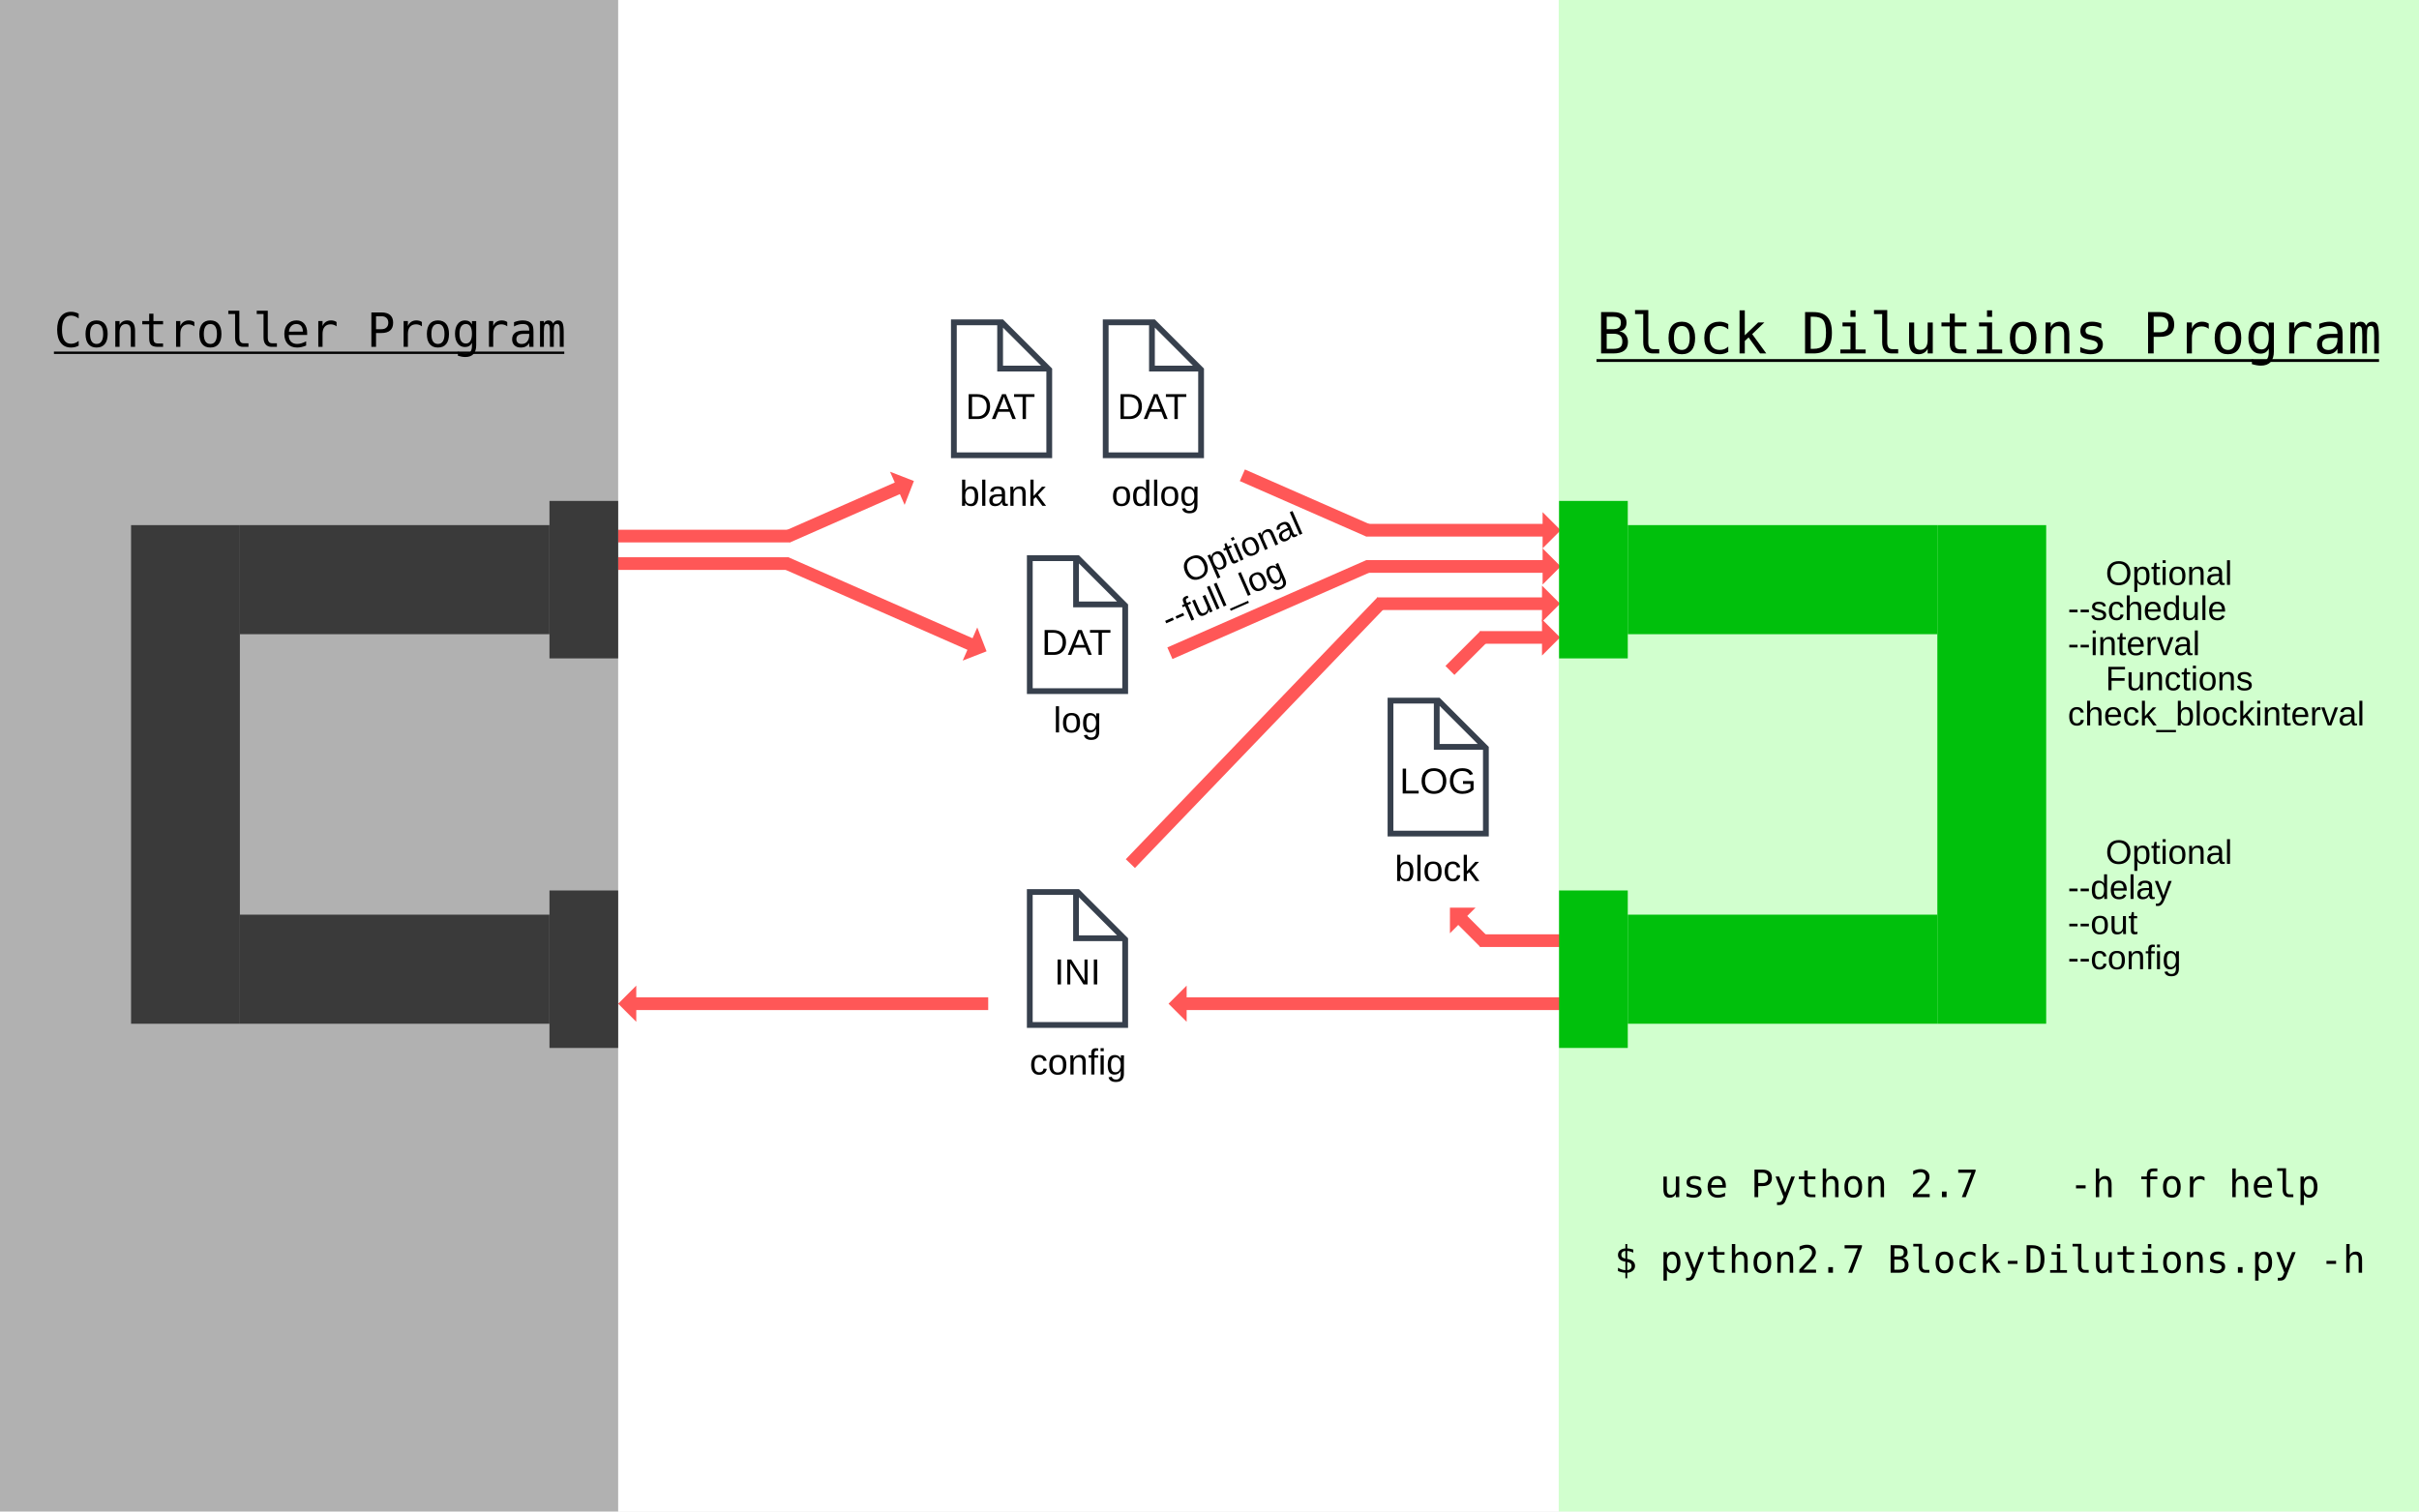
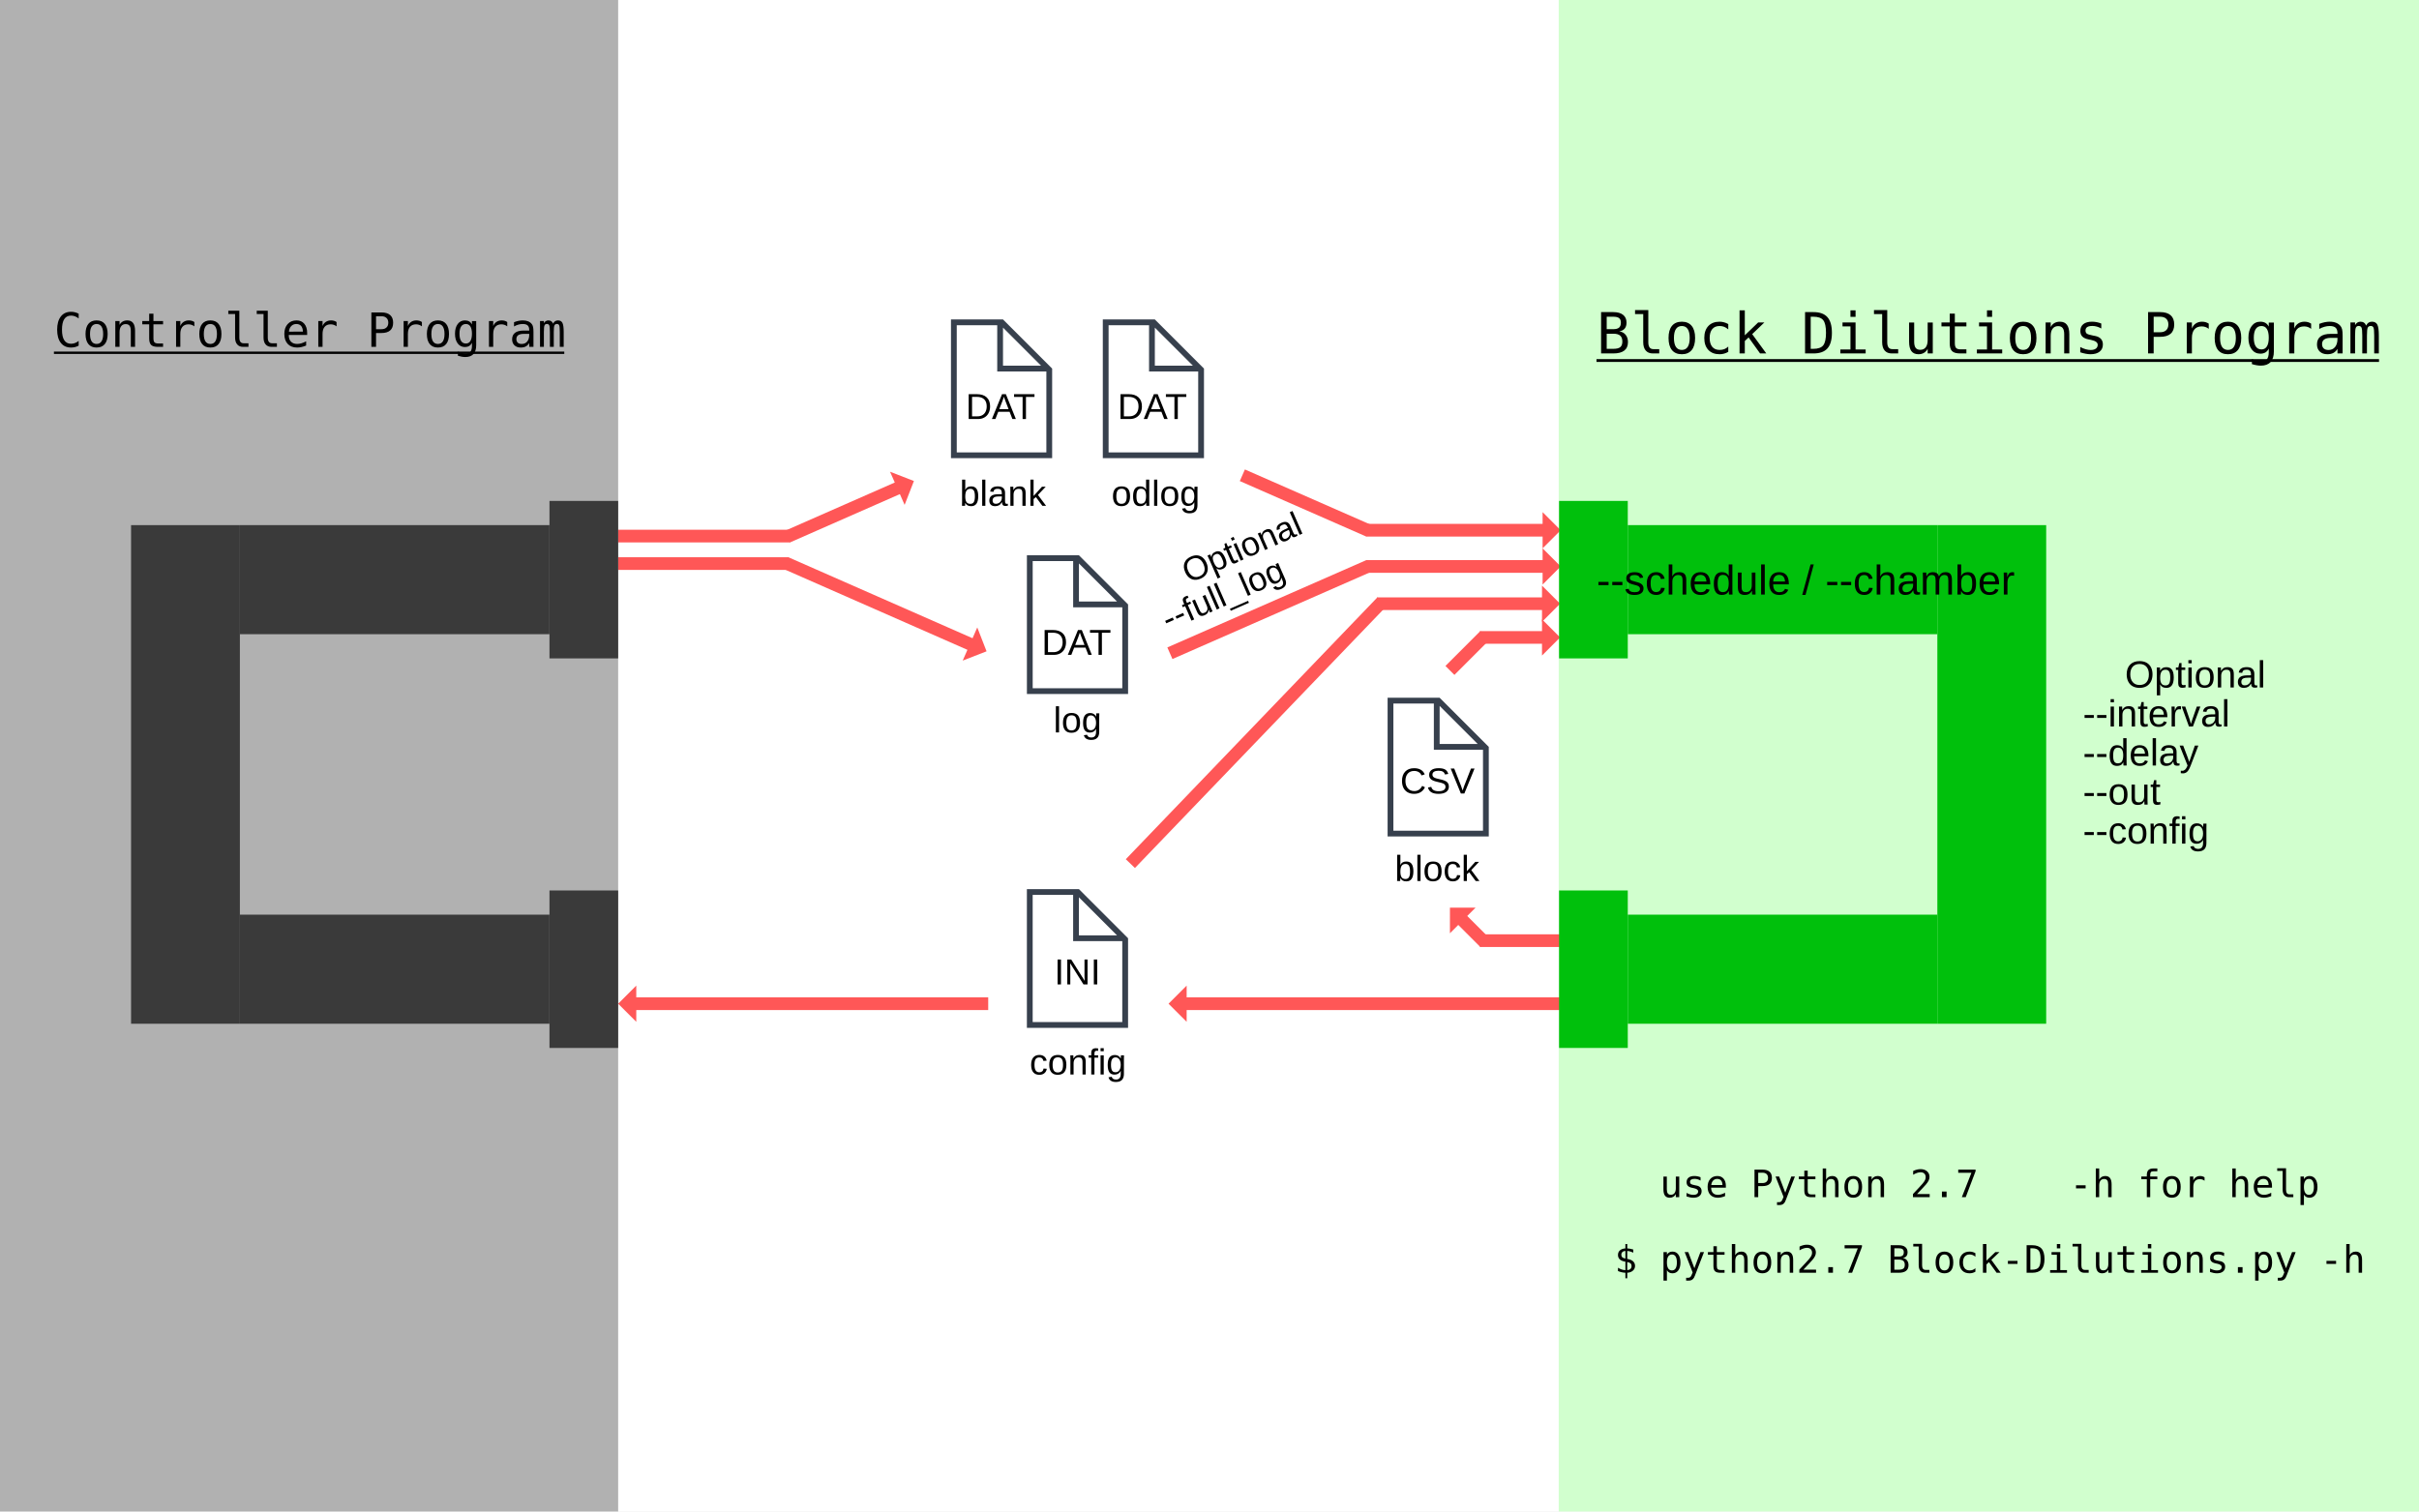
<svg xmlns="http://www.w3.org/2000/svg" width="100%" height="100%" viewBox="0 0 1280 800" version="1.1" xml:space="preserve" style="fill-rule:evenodd;clip-rule:evenodd;stroke-linejoin:round;stroke-miterlimit:1.414;">
  <g id="Background">
    <g transform="matrix(0.532422,0,0,0.32254,-20.2872,0)">
      <rect x="0" y="0" width="2480.32" height="2480.32" style="fill:white;" />
    </g>
    <g transform="matrix(0.759781,0,0,1,0,0)">
      <rect x="0" y="0" width="430.512" height="800" style="fill:rgb(177,177,177);" />
    </g>
    <g transform="matrix(1.05737,0,0,1,824.787,0)">
      <rect x="0" y="0" width="430.512" height="800" style="fill:rgb(209,255,206);" />
    </g>
  </g>
  <g id="Arrows" transform="matrix(1.21649,0,0,1.21649,-208.414,-76.7072)">
    <g transform="matrix(0.184011,-0.08094,-0.0664179,-0.150996,505.247,506.738)">
      <path d="M460.244,1162.19L460.244,1128.75L719.931,1128.75L719.931,1097.7L759.126,1145.47L719.931,1193.23L719.931,1162.19L460.244,1162.19Z" style="fill:rgb(255,87,87);" />
    </g>
    <g transform="matrix(0.184072,0.0808019,0.0663046,-0.151046,551.05,405.662)">
      <rect x="460.244" y="1128.75" width="298.882" height="33.435" style="fill:rgb(255,87,87);" />
    </g>
    <g transform="matrix(0.250654,7.97601e-18,2.24972e-17,-0.164958,324.848,485.245)">
      <rect x="460.244" y="1128.75" width="298.882" height="33.435" style="fill:rgb(255,87,87);" />
    </g>
    <g transform="matrix(0.283101,9.00847e-18,2.24972e-17,-0.164958,635.286,482.704)">
      <path d="M460.244,1162.19L460.244,1128.75L731.294,1128.75L731.294,1097.7L759.126,1145.47L731.294,1193.23L731.294,1162.19L460.244,1162.19Z" style="fill:rgb(255,87,87);" />
    </g>
    <g transform="matrix(0.116628,-3.71118e-18,2.24972e-17,0.164958,761.402,283.361)">
      <rect x="460.244" y="1128.75" width="298.882" height="33.435" style="fill:rgb(255,87,87);" />
    </g>
    <g transform="matrix(0.289528,-0.127094,0.0663046,0.151046,470.995,232.739)">
      <rect x="460.244" y="1128.75" width="298.882" height="33.435" style="fill:rgb(255,87,87);" />
    </g>
    <g transform="matrix(0.366241,-0.381252,0.118961,0.114278,358.18,483.361)">
      <rect x="460.244" y="1128.75" width="298.882" height="33.435" style="fill:rgb(255,87,87);" />
    </g>
    <g transform="matrix(0.266312,-5.43434e-17,-9.02056e-17,-0.164958,647.773,514.666)">
      <path d="M460.244,1162.19L460.244,1128.75L729.54,1128.75L729.54,1097.7L759.126,1145.47L729.54,1193.23L729.54,1162.19L460.244,1162.19Z" style="fill:rgb(255,87,87);" />
    </g>
    <g transform="matrix(0.0507516,0.0507516,0.116643,-0.116643,645.044,568.208)">
      <path d="M570.021,1162.19L570.021,1193.23L460.244,1145.47L570.021,1097.7L570.021,1128.75L759.126,1128.75L759.126,1162.19L570.021,1162.19Z" style="fill:rgb(255,87,87);" />
    </g>
    <g transform="matrix(0.116628,3.71118e-18,2.24972e-17,-0.164958,761.402,529.34)">
      <path d="M460.244,1162.19L460.244,1128.75L691.568,1128.75L691.568,1097.7L759.126,1145.47L691.568,1193.23L691.568,1162.19L460.244,1162.19Z" style="fill:rgb(255,87,87);" />
    </g>
    <g transform="matrix(0.0507516,-0.0507516,0.116643,0.116643,645.044,244.493)">
      <rect x="460.244" y="1128.75" width="298.882" height="33.435" style="fill:rgb(255,87,87);" />
    </g>
    <g transform="matrix(0.283101,-9.00847e-18,2.24972e-17,0.164958,635.286,120.553)">
      <path d="M460.244,1162.19L460.244,1128.75L731.294,1128.75L731.294,1097.7L759.126,1145.47L731.294,1193.23L731.294,1162.19L460.244,1162.19Z" style="fill:rgb(255,87,87);" />
    </g>
    <g transform="matrix(0.292138,0.128501,-0.0664179,0.150996,454.766,75.9227)">
      <path d="M460.244,1162.19L460.244,1128.75L734.438,1128.75L734.438,1097.7L759.126,1145.47L734.438,1193.23L734.438,1162.19L460.244,1162.19Z" style="fill:rgb(255,87,87);" />
    </g>
    <g transform="matrix(0.248258,-7.89974e-18,2.24972e-17,0.164958,325.951,119.305)">
      <rect x="460.244" y="1128.75" width="298.882" height="33.435" style="fill:rgb(255,87,87);" />
    </g>
    <g transform="matrix(0.538549,-1.7137e-17,2.24972e-17,0.164958,192.346,310.795)">
      <path d="M474.874,1162.19L474.874,1193.23L460.244,1145.47L474.874,1097.7L474.874,1128.75L759.126,1128.75L759.126,1162.19L474.874,1162.19Z" style="fill:rgb(255,87,87);" />
    </g>
    <g transform="matrix(0.570995,-1.81695e-17,2.24972e-17,0.164958,416.813,310.795)">
      <path d="M474.043,1162.19L474.043,1193.23L460.244,1145.47L474.043,1097.7L474.043,1128.75L759.126,1128.75L759.126,1162.19L474.043,1162.19Z" style="fill:rgb(255,87,87);" />
    </g>
  </g>
  <g id="Block-Dilutions" transform="matrix(-1.79345e-16,-0.976309,0.976309,-1.79345e-16,-50.9781,1333.67)">
    <g transform="matrix(0.29539,0,0,0.997532,652.67,2.72045)">
      <rect x="536.164" y="1102.23" width="915.095" height="59.13" style="fill:rgb(0,192,12);" />
    </g>
    <g transform="matrix(6.28581e-17,-1.02655,0.789021,4.83136e-17,157.437,1447.61)">
      <rect x="499.895" y="1079.4" width="36.27" height="108.199" style="fill:rgb(0,192,12);" />
    </g>
    <g transform="matrix(6.28581e-17,-1.02655,0.789021,4.83136e-17,-53.7414,1447.61)">
      <rect x="499.895" y="1079.4" width="36.27" height="108.199" style="fill:rgb(0,192,12);" />
    </g>
    <g transform="matrix(1,0,0,0.472282,0,581.666)">
      <rect x="1022.23" y="746.962" width="59.132" height="355.267" style="fill:rgb(0,192,12);" />
    </g>
    <g transform="matrix(1,0,0,0.472282,-211.178,581.666)">
      <rect x="1022.23" y="746.962" width="59.132" height="355.267" style="fill:rgb(0,192,12);" />
    </g>
  </g>
  <g id="Controller" transform="matrix(1.79345e-16,-0.976309,-0.976309,-1.79345e-16,1203.05,1333.67)">
    <g transform="matrix(0.29539,0,0,0.997532,652.67,2.72045)">
      <rect x="536.164" y="1102.23" width="915.095" height="59.13" style="fill:rgb(58,58,58);" />
    </g>
    <g transform="matrix(6.28581e-17,-1.02655,0.789021,4.83136e-17,157.437,1447.61)">
      <rect x="499.895" y="1079.4" width="36.27" height="108.199" style="fill:rgb(58,58,58);" />
    </g>
    <g transform="matrix(6.28581e-17,-1.02655,0.789021,4.83136e-17,-53.7414,1447.61)">
      <rect x="499.895" y="1079.4" width="36.27" height="108.199" style="fill:rgb(58,58,58);" />
    </g>
    <g transform="matrix(1,0,0,0.472282,0,581.666)">
      <rect x="1022.23" y="746.962" width="59.132" height="355.267" style="fill:rgb(58,58,58);" />
    </g>
    <g transform="matrix(1,0,0,0.472282,-211.178,581.666)">
      <rect x="1022.23" y="746.962" width="59.132" height="355.267" style="fill:rgb(58,58,58);" />
    </g>
  </g>
  <g id="Files" transform="matrix(1.21649,0,0,1.21649,-208.414,-76.7072)">
    <g id="odlog" transform="matrix(0.571633,0,0,0.571633,178.707,-199.242)">
      <g transform="matrix(0.211242,0,0,0.211242,810.641,700.687)">
        <path d="M438.247,183.129L261.315,6.196L246.123,6.196L240.49,6.196L73.888,6.196L73.888,506L438.328,506L438.328,183.16L438.247,183.129ZM261.315,35.645L398.468,172.797L261.315,172.797L261.315,35.645ZM94.713,485.175L94.713,27.021L240.49,27.021L240.49,193.622L417.504,193.622L417.504,485.174L94.713,485.174L94.713,485.175Z" style="fill:rgb(55,64,77);fill-rule:nonzero;" />
      </g>
      <g transform="matrix(0.646062,0,0,0.646062,645.924,79.4984)">
        <text x="296.493px" y="1080.84px" style="font-family:'ArialMT', 'Arial', sans-serif;font-size:42.566px;">DA<tspan x="352.464px " y="1080.84px ">T</tspan>
        </text>
      </g>
      <g transform="matrix(0.646062,0,0,0.646062,641.295,145.558)">
        <text x="296.493px" y="1080.84px" style="font-family:'ArialMT', 'Arial', sans-serif;font-size:42.566px;">odlog</text>
      </g>
    </g>
    <g id="blank" transform="matrix(0.571633,0,0,0.571633,112.664,-199.242)">
      <g transform="matrix(0.211242,0,0,0.211242,810.641,700.687)">
        <path d="M438.247,183.129L261.315,6.196L246.123,6.196L240.49,6.196L73.888,6.196L73.888,506L438.328,506L438.328,183.16L438.247,183.129ZM261.315,35.645L398.468,172.797L261.315,172.797L261.315,35.645ZM94.713,485.175L94.713,27.021L240.49,27.021L240.49,193.622L417.504,193.622L417.504,485.174L94.713,485.174L94.713,485.175Z" style="fill:rgb(55,64,77);fill-rule:nonzero;" />
      </g>
      <g transform="matrix(0.646062,0,0,0.646062,645.924,79.4984)">
        <text x="296.493px" y="1080.84px" style="font-family:'ArialMT', 'Arial', sans-serif;font-size:42.566px;">DA<tspan x="352.464px " y="1080.84px ">T</tspan>
        </text>
      </g>
      <g transform="matrix(0.646062,0,0,0.646062,641.295,145.558)">
        <text x="296.493px" y="1080.84px" style="font-family:'ArialMT', 'Arial', sans-serif;font-size:42.566px;">blank</text>
      </g>
    </g>
    <g id="log" transform="matrix(0.571633,0,0,0.571633,145.693,-96.6353)">
      <g transform="matrix(0.211242,0,0,0.211242,810.641,700.687)">
        <path d="M438.247,183.129L261.315,6.196L246.123,6.196L240.49,6.196L73.888,6.196L73.888,506L438.328,506L438.328,183.16L438.247,183.129ZM261.315,35.645L398.468,172.797L261.315,172.797L261.315,35.645ZM94.713,485.175L94.713,27.021L240.49,27.021L240.49,193.622L417.504,193.622L417.504,485.174L94.713,485.174L94.713,485.175Z" style="fill:rgb(55,64,77);fill-rule:nonzero;" />
      </g>
      <g transform="matrix(0.646062,0,0,0.646062,645.924,79.4984)">
        <text x="296.493px" y="1080.84px" style="font-family:'ArialMT', 'Arial', sans-serif;font-size:42.566px;">DA<tspan x="352.464px " y="1080.84px ">T</tspan>
        </text>
      </g>
      <g transform="matrix(0.646062,0,0,0.646062,654.88,138.525)">
        <text x="296.493px" y="1080.84px" style="font-family:'ArialMT', 'Arial', sans-serif;font-size:42.566px;">log</text>
      </g>
    </g>
    <g id="blocklog" transform="matrix(0.571633,0,0,0.571633,198.245,-35.9976)">
      <g transform="matrix(0.211242,0,0,0.211242,993.174,703.042)">
        <path d="M438.247,183.129L261.315,6.196L246.123,6.196L240.49,6.196L73.888,6.196L73.888,506L438.328,506L438.328,183.16L438.247,183.129ZM261.315,35.645L398.468,172.797L261.315,172.797L261.315,35.645ZM94.713,485.175L94.713,27.021L240.49,27.021L240.49,193.622L417.504,193.622L417.504,485.174L94.713,485.174L94.713,485.175Z" style="fill:rgb(55,64,77);fill-rule:nonzero;" />
      </g>
-       <g transform="matrix(0.551745,0,0,0.551745,854.408,180.89)">
-         <text x="296.493px" y="1080.84px" style="font-family:'ArialMT', 'Arial', sans-serif;font-size:50px;">LOG</text>
+       <g transform="matrix(0.551745,0,0,0.551745,854.745,180.877)">
+         <text x="296.493px" y="1080.84px" style="font-family:'ArialMT', 'Arial', sans-serif;font-size:50px;">CSV</text>
      </g>
      <g transform="matrix(0.551745,0,0,0.551745,850.637,247.485)">
        <text x="296.493px" y="1080.84px" style="font-family:'ArialMT', 'Arial', sans-serif;font-size:50px;">block</text>
      </g>
    </g>
    <g id="config" transform="matrix(0.571633,0,0,0.571633,41.3434,47.2616)">
      <g transform="matrix(0.211242,0,0,0.211242,993.174,703.042)">
        <path d="M438.247,183.129L261.315,6.196L246.123,6.196L240.49,6.196L73.888,6.196L73.888,506L438.328,506L438.328,183.16L438.247,183.129ZM261.315,35.645L398.468,172.797L261.315,172.797L261.315,35.645ZM94.713,485.175L94.713,27.021L240.49,27.021L240.49,193.622L417.504,193.622L417.504,485.174L94.713,485.174L94.713,485.175Z" style="fill:rgb(55,64,77);fill-rule:nonzero;" />
      </g>
      <g transform="matrix(0.551745,0,0,0.551745,866.013,180.54)">
        <text x="296.493px" y="1080.84px" style="font-family:'ArialMT', 'Arial', sans-serif;font-size:50px;">INI</text>
      </g>
      <g transform="matrix(0.551745,0,0,0.551745,847.262,249.071)">
        <text x="296.493px" y="1080.84px" style="font-family:'ArialMT', 'Arial', sans-serif;font-size:50px;">conﬁg</text>
      </g>
    </g>
  </g>
  <g id="Explanations">
    <g transform="matrix(1,0,0,1,-125.073,41.0939)">
      <text x="153.611px" y="142.488px" style="font-family:'AndaleMono', 'Andale Mono', monospace;font-size:25px;">Controller Program</text>
      <rect x="153.611" y="144.99" width="270.044" height="1.245" />
    </g>
    <g transform="matrix(1,0,0,1,691.163,44.5754)">
      <text x="153.611px" y="142.488px" style="font-family:'AndaleMono', 'Andale Mono', monospace;font-size:30px;">Block Dilutions Program</text>
      <rect x="153.611" y="145.491" width="414.067" height="1.494" />
    </g>
    <g transform="matrix(0.524797,0,0,0.524797,731.956,530.978)">
      <text x="278.849px" y="195.606px" style="font-family:'AndaleMono', 'Andale Mono', monospace;font-size:38.11px;">use Python 2.7    -h for help</text>
      <text x="233.109px" y="271.825px" style="font-family:'AndaleMono', 'Andale Mono', monospace;font-size:38.11px;">$ python2.7 Block-Dilutions.py -h</text>
    </g>
    <g transform="matrix(0.915663,-0.401948,0.401948,0.915663,-215.648,300.684)">
      <text x="769.995px" y="346.962px" style="font-family:'ArialMT', 'Arial', sans-serif;font-size:18px;">Optional</text>
      <text x="749.991px" y="365.55px" style="font-family:'ArialMT', 'Arial', sans-serif;font-size:18px;">--full_log</text>
    </g>
-     <g transform="matrix(1,0,0,1,344.157,-37.3954)">
-       <text x="769.995px" y="346.962px" style="font-family:'ArialMT', 'Arial', sans-serif;font-size:18px;">Optional</text>
-       <text x="749.991px" y="365.55px" style="font-family:'ArialMT', 'Arial', sans-serif;font-size:18px;">--schedule</text>
-       <text x="749.991px" y="384.139px" style="font-family:'ArialMT', 'Arial', sans-serif;font-size:18px;">--interval</text>
-       <text x="769.995px" y="402.728px" style="font-family:'ArialMT', 'Arial', sans-serif;font-size:18px;">Functions</text>
-       <text x="749.991px" y="421.317px" style="font-family:'ArialMT', 'Arial', sans-serif;font-size:18px;">check_blockinterval</text>
+     <g transform="matrix(1,0,0,1,94.8149,-32.2878)">
+       <text x="749.991px" y="346.962px" style="font-family:'ArialMT', 'Arial', sans-serif;font-size:22px;">--schedule / --chamber</text>
    </g>
-     <g transform="matrix(1,0,0,1,344.157,110.242)">
-       <text x="769.995px" y="346.962px" style="font-family:'ArialMT', 'Arial', sans-serif;font-size:18px;">Optional</text>
-       <text x="749.991px" y="365.55px" style="font-family:'ArialMT', 'Arial', sans-serif;font-size:18px;">--delay</text>
-       <text x="749.991px" y="384.139px" style="font-family:'ArialMT', 'Arial', sans-serif;font-size:18px;">--out</text>
-       <text x="749.991px" y="402.728px" style="font-family:'ArialMT', 'Arial', sans-serif;font-size:18px;">--conﬁg</text>
+     <g transform="matrix(1.40997,0,0,1.40997,44.6906,-125.334)">
+       <text x="765.755px" y="346.962px" style="font-family:'ArialMT', 'Arial', sans-serif;font-size:14.185px;">Optional</text>
+       <text x="749.991px" y="361.61px" style="font-family:'ArialMT', 'Arial', sans-serif;font-size:14.185px;">--interval</text>
+       <text x="749.991px" y="376.259px" style="font-family:'ArialMT', 'Arial', sans-serif;font-size:14.185px;">--delay</text>
+       <text x="749.991px" y="390.908px" style="font-family:'ArialMT', 'Arial', sans-serif;font-size:14.185px;">--out</text>
+       <text x="749.991px" y="405.556px" style="font-family:'ArialMT', 'Arial', sans-serif;font-size:14.185px;">--conﬁg</text>
    </g>
  </g>
</svg>
